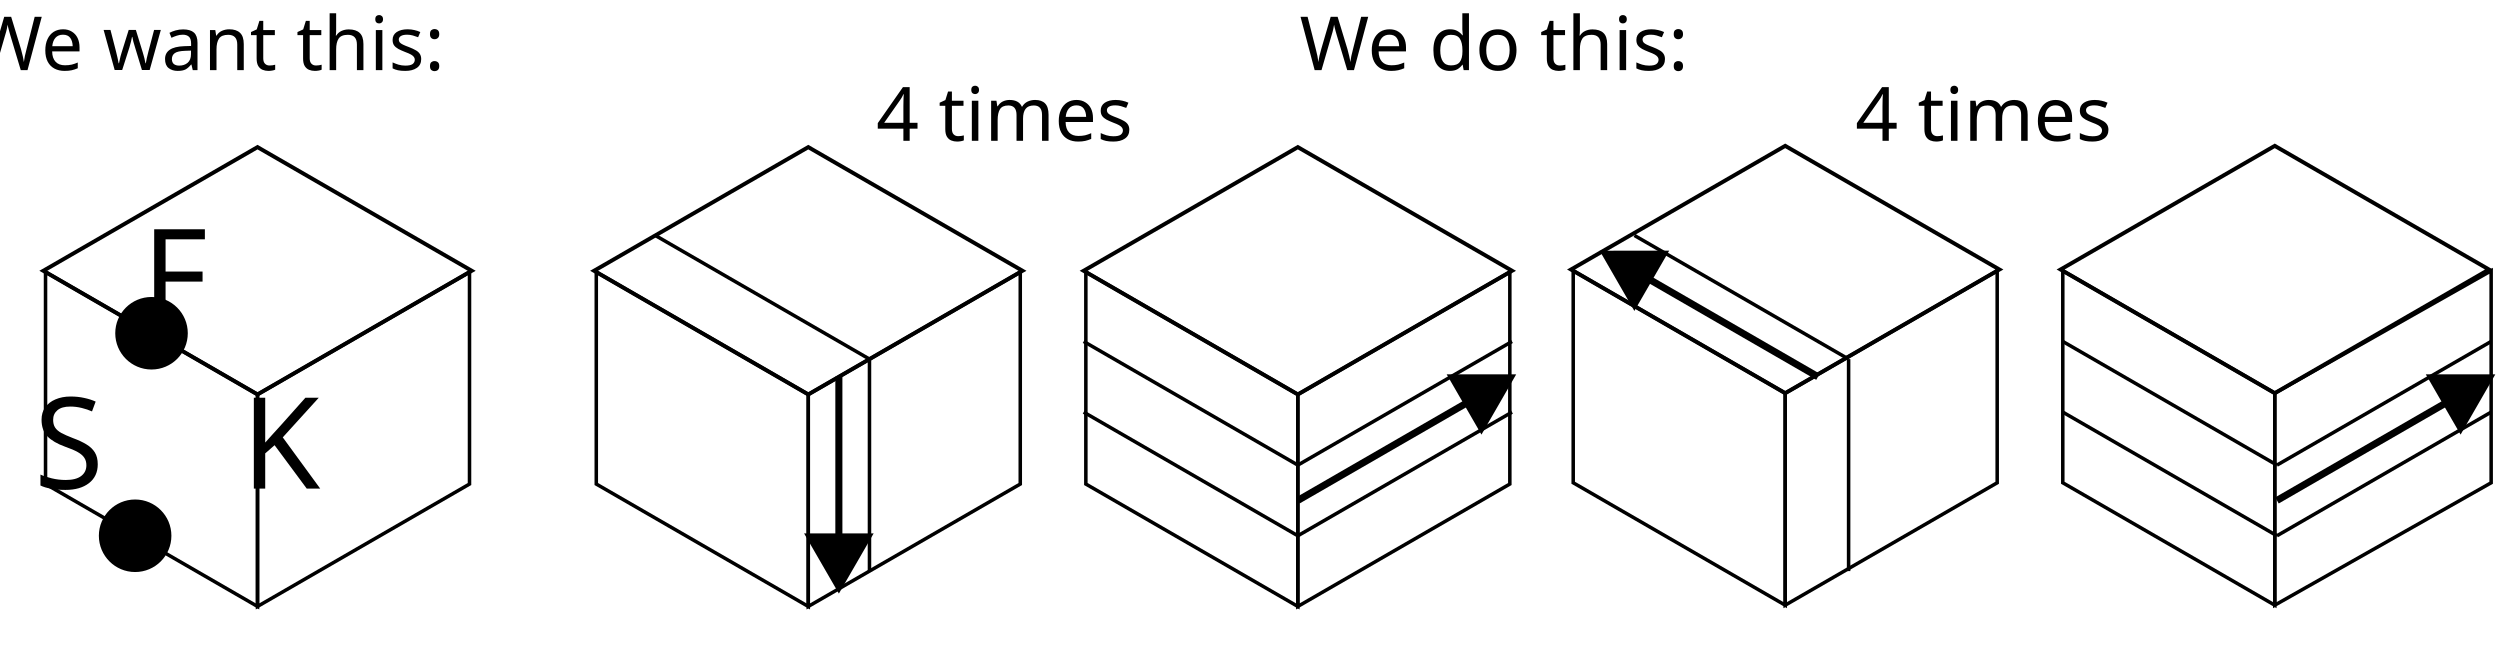
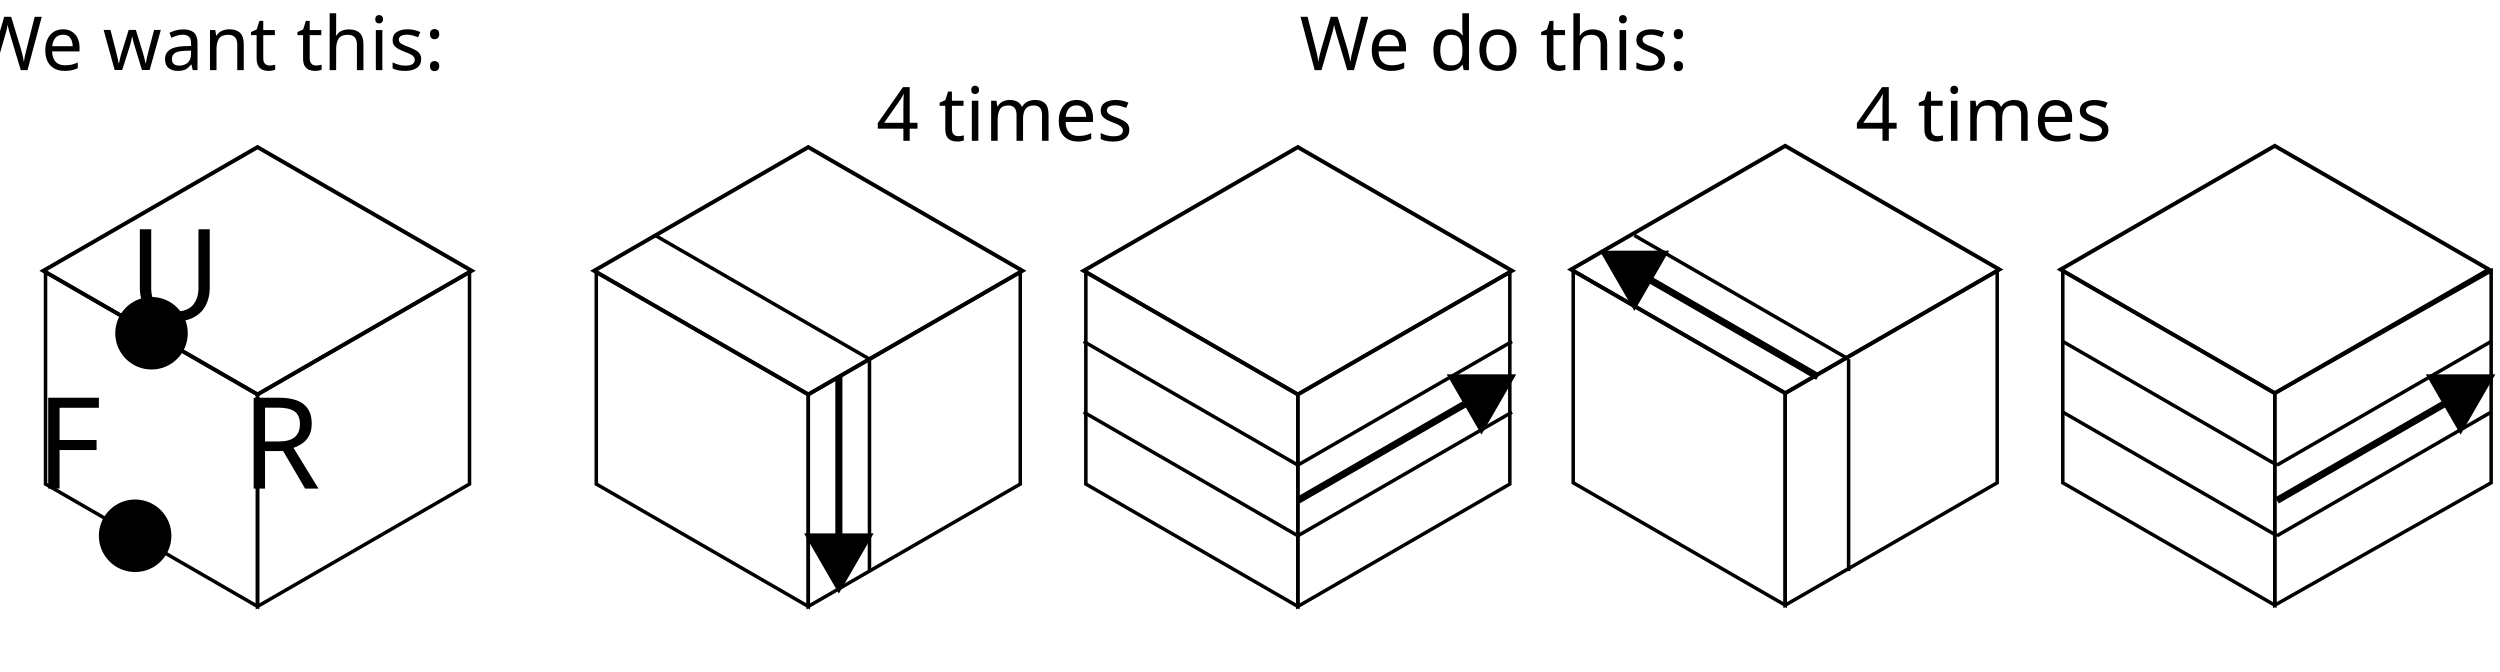
<svg xmlns="http://www.w3.org/2000/svg" width="353.795mm" height="95.041mm" viewBox="0 0 353.795 95.041" version="1.1" id="svg8">
  <defs id="defs2">
    <marker style="overflow:visible" id="marker6814" refX="0" refY="0" orient="auto">
      <path transform="scale(-0.8)" style="fill:#000000;fill-opacity:1;fill-rule:evenodd;stroke:#000000;stroke-width:1pt;stroke-opacity:1" d="M 5.77,0 -2.88,5 V -5 Z" id="path6812" />
    </marker>
    <marker style="overflow:visible" id="marker6674" refX="0" refY="0" orient="auto">
      <path transform="scale(-0.8)" style="fill:#000000;fill-opacity:1;fill-rule:evenodd;stroke:#000000;stroke-width:1pt;stroke-opacity:1" d="M 5.77,0 -2.88,5 V -5 Z" id="path6672" />
    </marker>
    <marker style="overflow:visible" id="marker6530" refX="0" refY="0" orient="auto">
      <path transform="scale(-0.8)" style="fill:#000000;fill-opacity:1;fill-rule:evenodd;stroke:#000000;stroke-width:1pt;stroke-opacity:1" d="M 5.77,0 -2.88,5 V -5 Z" id="path6528" />
    </marker>
    <marker style="overflow:visible" id="TriangleOutL" refX="0" refY="0" orient="auto">
      <path transform="scale(0.8)" style="fill:#000000;fill-opacity:1;fill-rule:evenodd;stroke:#000000;stroke-width:1pt;stroke-opacity:1" d="M 5.77,0 -2.88,5 V -5 Z" id="path1072" />
    </marker>
    <marker style="overflow:visible" id="marker5796" refX="0" refY="0" orient="auto">
      <path transform="scale(-0.8)" style="fill:#000000;fill-opacity:1;fill-rule:evenodd;stroke:#000000;stroke-width:1pt;stroke-opacity:1" d="M 5.77,0 -2.88,5 V -5 Z" id="path5794" />
    </marker>
    <marker style="overflow:visible" id="marker4568" refX="0" refY="0" orient="auto">
      <path transform="scale(-0.8)" style="fill:#000000;fill-opacity:1;fill-rule:evenodd;stroke:#000000;stroke-width:1pt;stroke-opacity:1" d="M 5.77,0 -2.88,5 V -5 Z" id="path4566" />
    </marker>
    <marker style="overflow:visible" id="marker4095" refX="0" refY="0" orient="auto">
      <path transform="scale(0.8)" style="fill:#000000;fill-opacity:1;fill-rule:evenodd;stroke:#000000;stroke-width:1pt;stroke-opacity:1" d="M 5.77,0 -2.88,5 V -5 Z" id="path4093" />
    </marker>
    <marker style="overflow:visible" id="marker2196" refX="0" refY="0" orient="auto">
      <path transform="scale(-0.8)" style="fill:#000000;fill-opacity:1;fill-rule:evenodd;stroke:#000000;stroke-width:1pt;stroke-opacity:1" d="M 5.77,0 -2.88,5 V -5 Z" id="path2194" />
    </marker>
    <marker style="overflow:visible" id="marker1940" refX="0" refY="0" orient="auto">
      <path transform="scale(-0.8)" style="fill:#000000;fill-opacity:1;fill-rule:evenodd;stroke:#000000;stroke-width:1pt;stroke-opacity:1" d="M 5.77,0 -2.88,5 V -5 Z" id="path1938" />
    </marker>
    <marker style="overflow:visible" id="marker1692" refX="0" refY="0" orient="auto">
      <path transform="scale(-0.8)" style="fill:#000000;fill-opacity:1;fill-rule:evenodd;stroke:#000000;stroke-width:1pt;stroke-opacity:1" d="M 5.77,0 -2.88,5 V -5 Z" id="path1690" />
    </marker>
    <marker style="overflow:visible" id="marker1606" refX="0" refY="0" orient="auto">
      <path transform="scale(-0.8)" style="fill:#000000;fill-opacity:1;fill-rule:evenodd;stroke:#000000;stroke-width:1pt;stroke-opacity:1" d="M 5.77,0 -2.88,5 V -5 Z" id="path1604" />
    </marker>
    <marker style="overflow:visible" id="marker1360" refX="0" refY="0" orient="auto">
      <path transform="scale(-0.8)" style="fill:#000000;fill-opacity:1;fill-rule:evenodd;stroke:#000000;stroke-width:1pt;stroke-opacity:1" d="M 5.77,0 -2.88,5 V -5 Z" id="path1358" />
    </marker>
    <marker style="overflow:visible" id="Arrow2Lstart" refX="0" refY="0" orient="auto">
      <path transform="matrix(1.1,0,0,1.1,1.1,0)" d="M 8.719,4.034 -2.207,0.016 8.719,-4.002 c -1.745,2.372 -1.735,5.617 -6e-7,8.035 z" style="fill:#000000;fill-opacity:1;fill-rule:evenodd;stroke:#000000;stroke-width:0.625;stroke-linejoin:round;stroke-opacity:1" id="path948" />
    </marker>
  </defs>
  <g id="layer1" transform="translate(1.802169,5.820476)">
    <path id="rect14" style="fill:none;stroke:#000000;stroke-width:0.5;stroke-opacity:1" d="M 4.641,32.679 34.641,50 V 80 L 4.641,62.679 Z" />
    <path id="rect861" style="fill:none;stroke:#000000;stroke-width:0.5;stroke-opacity:1" d="M 34.641,50 64.641,32.679 v 30 L 34.641,80 Z" />
    <path id="rect863" style="fill:none;stroke:#000000;stroke-width:0.564;stroke-opacity:1" d="M 4.33,32.5 34.641,15 64.952,32.5 34.641,50 Z" />
    <text xml:space="preserve" style="font-style:normal;font-weight:normal;font-size:18px;line-height:1.25;font-family:sans-serif;letter-spacing:0px;word-spacing:0px;fill:#000000;fill-opacity:1;stroke:none;stroke-width:0.379" x="19.641" y="56.34" id="text870" text-anchor="middle" dominant-baseline="central">
-       <tspan id="tspan868" x="19.641" y="56.34" style="stroke-width:0.379">S</tspan>
+       <tspan id="tspan868" x="19.641" y="56.34" style="stroke-width:0.379">F</tspan>
    </text>
    <text xml:space="preserve" style="font-style:normal;font-weight:normal;font-size:18px;line-height:1.25;font-family:sans-serif;letter-spacing:0px;word-spacing:0px;fill:#000000;fill-opacity:1;stroke:none;stroke-width:0.379" x="49.641" y="56.34" id="text878" text-anchor="middle" dominant-baseline="central">
-       <tspan id="tspan876" x="49.641" y="56.34" style="stroke-width:0.379">K</tspan>
+       <tspan id="tspan876" x="49.641" y="56.34" style="stroke-width:0.379">R</tspan>
    </text>
    <text xml:space="preserve" style="font-style:normal;font-weight:normal;font-size:10.583px;line-height:1.25;font-family:sans-serif;letter-spacing:0px;word-spacing:0px;fill:#000000;fill-opacity:1;stroke:none;stroke-width:0.265" x="34.641" y="-9.8308313e-08" id="text1436" text-anchor="middle" dominant-baseline="central">
      <tspan id="tspan1434" x="34.641" y="-9.8308313e-08" style="stroke-width:0.265">We want this:</tspan>
    </text>
    <path id="path1664" style="fill:none;stroke:#000000;stroke-width:0.5;stroke-opacity:1" d="M 82.583,32.679 112.583,50 V 80 L 82.583,62.679 Z" />
    <path id="path1666" style="fill:none;stroke:#000000;stroke-width:0.5;stroke-opacity:1" d="m 112.583,50 30,-17.321 v 30 l -30,17.321 z" />
    <path id="path1668" style="fill:none;stroke:#000000;stroke-width:0.564;stroke-opacity:1" d="M 82.272,32.5 112.583,15 142.894,32.5 112.583,50 Z" />
    <path style="fill:none;stroke:#000000;stroke-width:0.5;stroke-linecap:butt;stroke-linejoin:miter;stroke-miterlimit:4;stroke-dasharray:none;stroke-opacity:1" d="M 90.933,27.5 121.244,45 Z" id="path1676" />
    <path style="fill:none;stroke:#000000;stroke-width:0.5;stroke-linecap:butt;stroke-linejoin:miter;stroke-miterlimit:4;stroke-dasharray:none;stroke-opacity:1" d="M 121.244,45 V 75" id="path1680" />
    <path style="fill:none;stroke:#000000;stroke-width:1;stroke-linecap:butt;stroke-linejoin:miter;stroke-miterlimit:4;stroke-dasharray:none;stroke-opacity:1;marker-start:url(#marker1692)" d="m 116.913,72.5 v -25" id="path1688" />
    <path id="path1758" style="fill:none;stroke:#000000;stroke-width:0.5;stroke-opacity:1" d="M 151.865,32.679 181.865,50 V 80 L 151.865,62.679 Z" />
    <path id="path1760" style="fill:none;stroke:#000000;stroke-width:0.5;stroke-opacity:1" d="m 181.865,50 30,-17.321 v 30 l -30,17.321 z" />
    <path id="path1762" style="fill:none;stroke:#000000;stroke-width:0.564;stroke-opacity:1" d="M 151.554,32.5 181.865,15 212.176,32.5 181.865,50 Z" />
    <text xml:space="preserve" style="font-style:normal;font-weight:normal;font-size:10.583px;line-height:1.25;font-family:sans-serif;letter-spacing:0px;word-spacing:0px;fill:#000000;fill-opacity:1;stroke:none;stroke-width:0.265" x="147.224" y="10" id="text2026" text-anchor="middle" dominant-baseline="central">
      <tspan id="tspan2024" x="147.224" y="10" style="stroke-width:0.265">4 times</tspan>
    </text>
    <text xml:space="preserve" style="font-style:normal;font-weight:normal;font-size:10.583px;line-height:1.25;font-family:sans-serif;letter-spacing:0px;word-spacing:0px;fill:#000000;fill-opacity:1;stroke:none;stroke-width:0.265" x="216.506" y="2.3749891e-12" id="text2294" text-anchor="middle" dominant-baseline="central">
      <tspan id="tspan2292" x="216.506" y="2.3749891e-12" style="stroke-width:0.265">We do this:</tspan>
    </text>
    <circle style="fill:#000000;fill-opacity:1;stroke:#000000;stroke-width:0.265;stroke-opacity:1" id="path924" cx="19.641" cy="41.34" r="5" />
    <circle style="fill:#000000;fill-opacity:1;stroke:#000000;stroke-width:0.265;stroke-opacity:1" id="ellipse926" cx="17.321" cy="70" r="5" />
    <path id="path4682" style="fill:none;stroke:#000000;stroke-width:0.5;stroke-opacity:1" d="m 220.836,32.5 30,17.321 v 30 L 220.836,62.5 Z" />
    <path id="path4684" style="fill:none;stroke:#000000;stroke-width:0.5;stroke-opacity:1" d="m 250.836,49.821 30,-17.321 v 30 l -30,17.321 z" />
    <path id="path4686" style="fill:none;stroke:#000000;stroke-width:0.564;stroke-opacity:1" d="m 220.526,32.321 30.311,-17.5 30.311,17.5 -30.311,17.5 z" />
    <path style="fill:none;stroke:#000000;stroke-width:0.5;stroke-linecap:butt;stroke-linejoin:miter;stroke-miterlimit:4;stroke-dasharray:none;stroke-opacity:1" d="M 151.554,42.5 181.865,60 Z" id="path6516" />
    <path style="fill:none;stroke:#000000;stroke-width:0.5;stroke-linecap:butt;stroke-linejoin:miter;stroke-miterlimit:4;stroke-dasharray:none;stroke-opacity:1" d="M 212.176,42.5 181.865,60 Z" id="path6518" />
    <path style="fill:none;stroke:#000000;stroke-width:1;stroke-linecap:butt;stroke-linejoin:miter;stroke-miterlimit:4;stroke-dasharray:none;stroke-opacity:1;marker-start:url(#marker6530)" d="M 207.846,50 181.865,65" id="path6526" />
    <path id="path6646" style="fill:none;stroke:#000000;stroke-width:0.5;stroke-opacity:1" d="m 290.119,32.5 30,17.321 v 30 L 290.119,62.5 Z" />
    <path id="path6648" style="fill:none;stroke:#000000;stroke-width:0.5;stroke-opacity:1" d="M 320.119,49.821 350.74,32.5 v 30 l -30.622,17.321 z" />
    <path id="path6650" style="fill:none;stroke:#000000;stroke-width:0.564;stroke-opacity:1" d="m 289.808,32.321 30.311,-17.5 30.311,17.5 -30.311,17.5 z" />
    <text xml:space="preserve" style="font-style:normal;font-weight:normal;font-size:10.583px;line-height:1.25;font-family:sans-serif;letter-spacing:0px;word-spacing:0px;fill:#000000;fill-opacity:1;stroke:none;stroke-width:0.265" x="285.788" y="10" id="text6658" text-anchor="middle" dominant-baseline="central">
      <tspan id="tspan6656" x="285.788" y="10" style="stroke-width:0.265">4 times</tspan>
    </text>
    <path style="fill:none;stroke:#000000;stroke-width:0.5;stroke-linecap:butt;stroke-linejoin:miter;stroke-miterlimit:4;stroke-dasharray:none;stroke-opacity:1" d="M 259.808,45 V 75 Z" id="path6660" />
    <path style="fill:none;stroke:#000000;stroke-width:0.5;stroke-linecap:butt;stroke-linejoin:miter;stroke-miterlimit:4;stroke-dasharray:none;stroke-opacity:1" d="M 229.497,27.5 259.808,45 Z" id="path6662" />
    <path style="fill:none;stroke:#000000;stroke-width:1;stroke-linecap:butt;stroke-linejoin:miter;stroke-miterlimit:4;stroke-dasharray:none;stroke-opacity:1;marker-start:url(#marker6674)" d="m 229.497,32.5 25.981,15" id="path6670" />
    <path style="fill:none;stroke:#000000;stroke-width:0.5;stroke-linecap:butt;stroke-linejoin:miter;stroke-miterlimit:4;stroke-dasharray:none;stroke-opacity:1" d="M 290.119,42.5 320.429,60 Z" id="path6798" />
    <path style="fill:none;stroke:#000000;stroke-width:0.5;stroke-linecap:butt;stroke-linejoin:miter;stroke-miterlimit:4;stroke-dasharray:none;stroke-opacity:1" d="M 350.74,42.5 320.429,60 Z" id="path6800" />
    <path style="fill:none;stroke:#000000;stroke-width:1;stroke-linecap:butt;stroke-linejoin:miter;stroke-miterlimit:4;stroke-dasharray:none;stroke-opacity:1;marker-start:url(#marker6814)" d="M 346.41,50 320.429,65" id="path6810" />
    <text xml:space="preserve" style="font-style:normal;font-weight:normal;font-size:18px;line-height:1.25;font-family:sans-serif;letter-spacing:0px;word-spacing:0px;fill:#000000;fill-opacity:1;stroke:none;stroke-width:0.379" x="34.641" y="32.5" id="text874" text-anchor="middle" dominant-baseline="central">
-       <tspan id="tspan872" x="34.641" y="32.5" style="stroke-width:0.379">F</tspan>
+       <tspan id="tspan872" x="34.641" y="32.5" style="stroke-width:0.379">U</tspan>
    </text>
    <path style="fill:none;stroke:#000000;stroke-width:0.5;stroke-linecap:butt;stroke-linejoin:miter;stroke-miterlimit:4;stroke-dasharray:none;stroke-opacity:1" d="M 151.554,52.5 181.865,70 Z" id="path11741" />
    <path style="fill:none;stroke:#000000;stroke-width:0.5;stroke-linecap:butt;stroke-linejoin:miter;stroke-miterlimit:4;stroke-dasharray:none;stroke-opacity:1" d="M 212.176,52.5 181.865,70 Z" id="path11743" />
    <path style="fill:none;stroke:#000000;stroke-width:0.5;stroke-linecap:butt;stroke-linejoin:miter;stroke-miterlimit:4;stroke-dasharray:none;stroke-opacity:1" d="M 290.119,52.5 320.429,70 Z" id="path11763" />
    <path style="fill:none;stroke:#000000;stroke-width:0.5;stroke-linecap:butt;stroke-linejoin:miter;stroke-miterlimit:4;stroke-dasharray:none;stroke-opacity:1" d="M 350.74,52.5 320.429,70 Z" id="path11765" />
  </g>
</svg>
